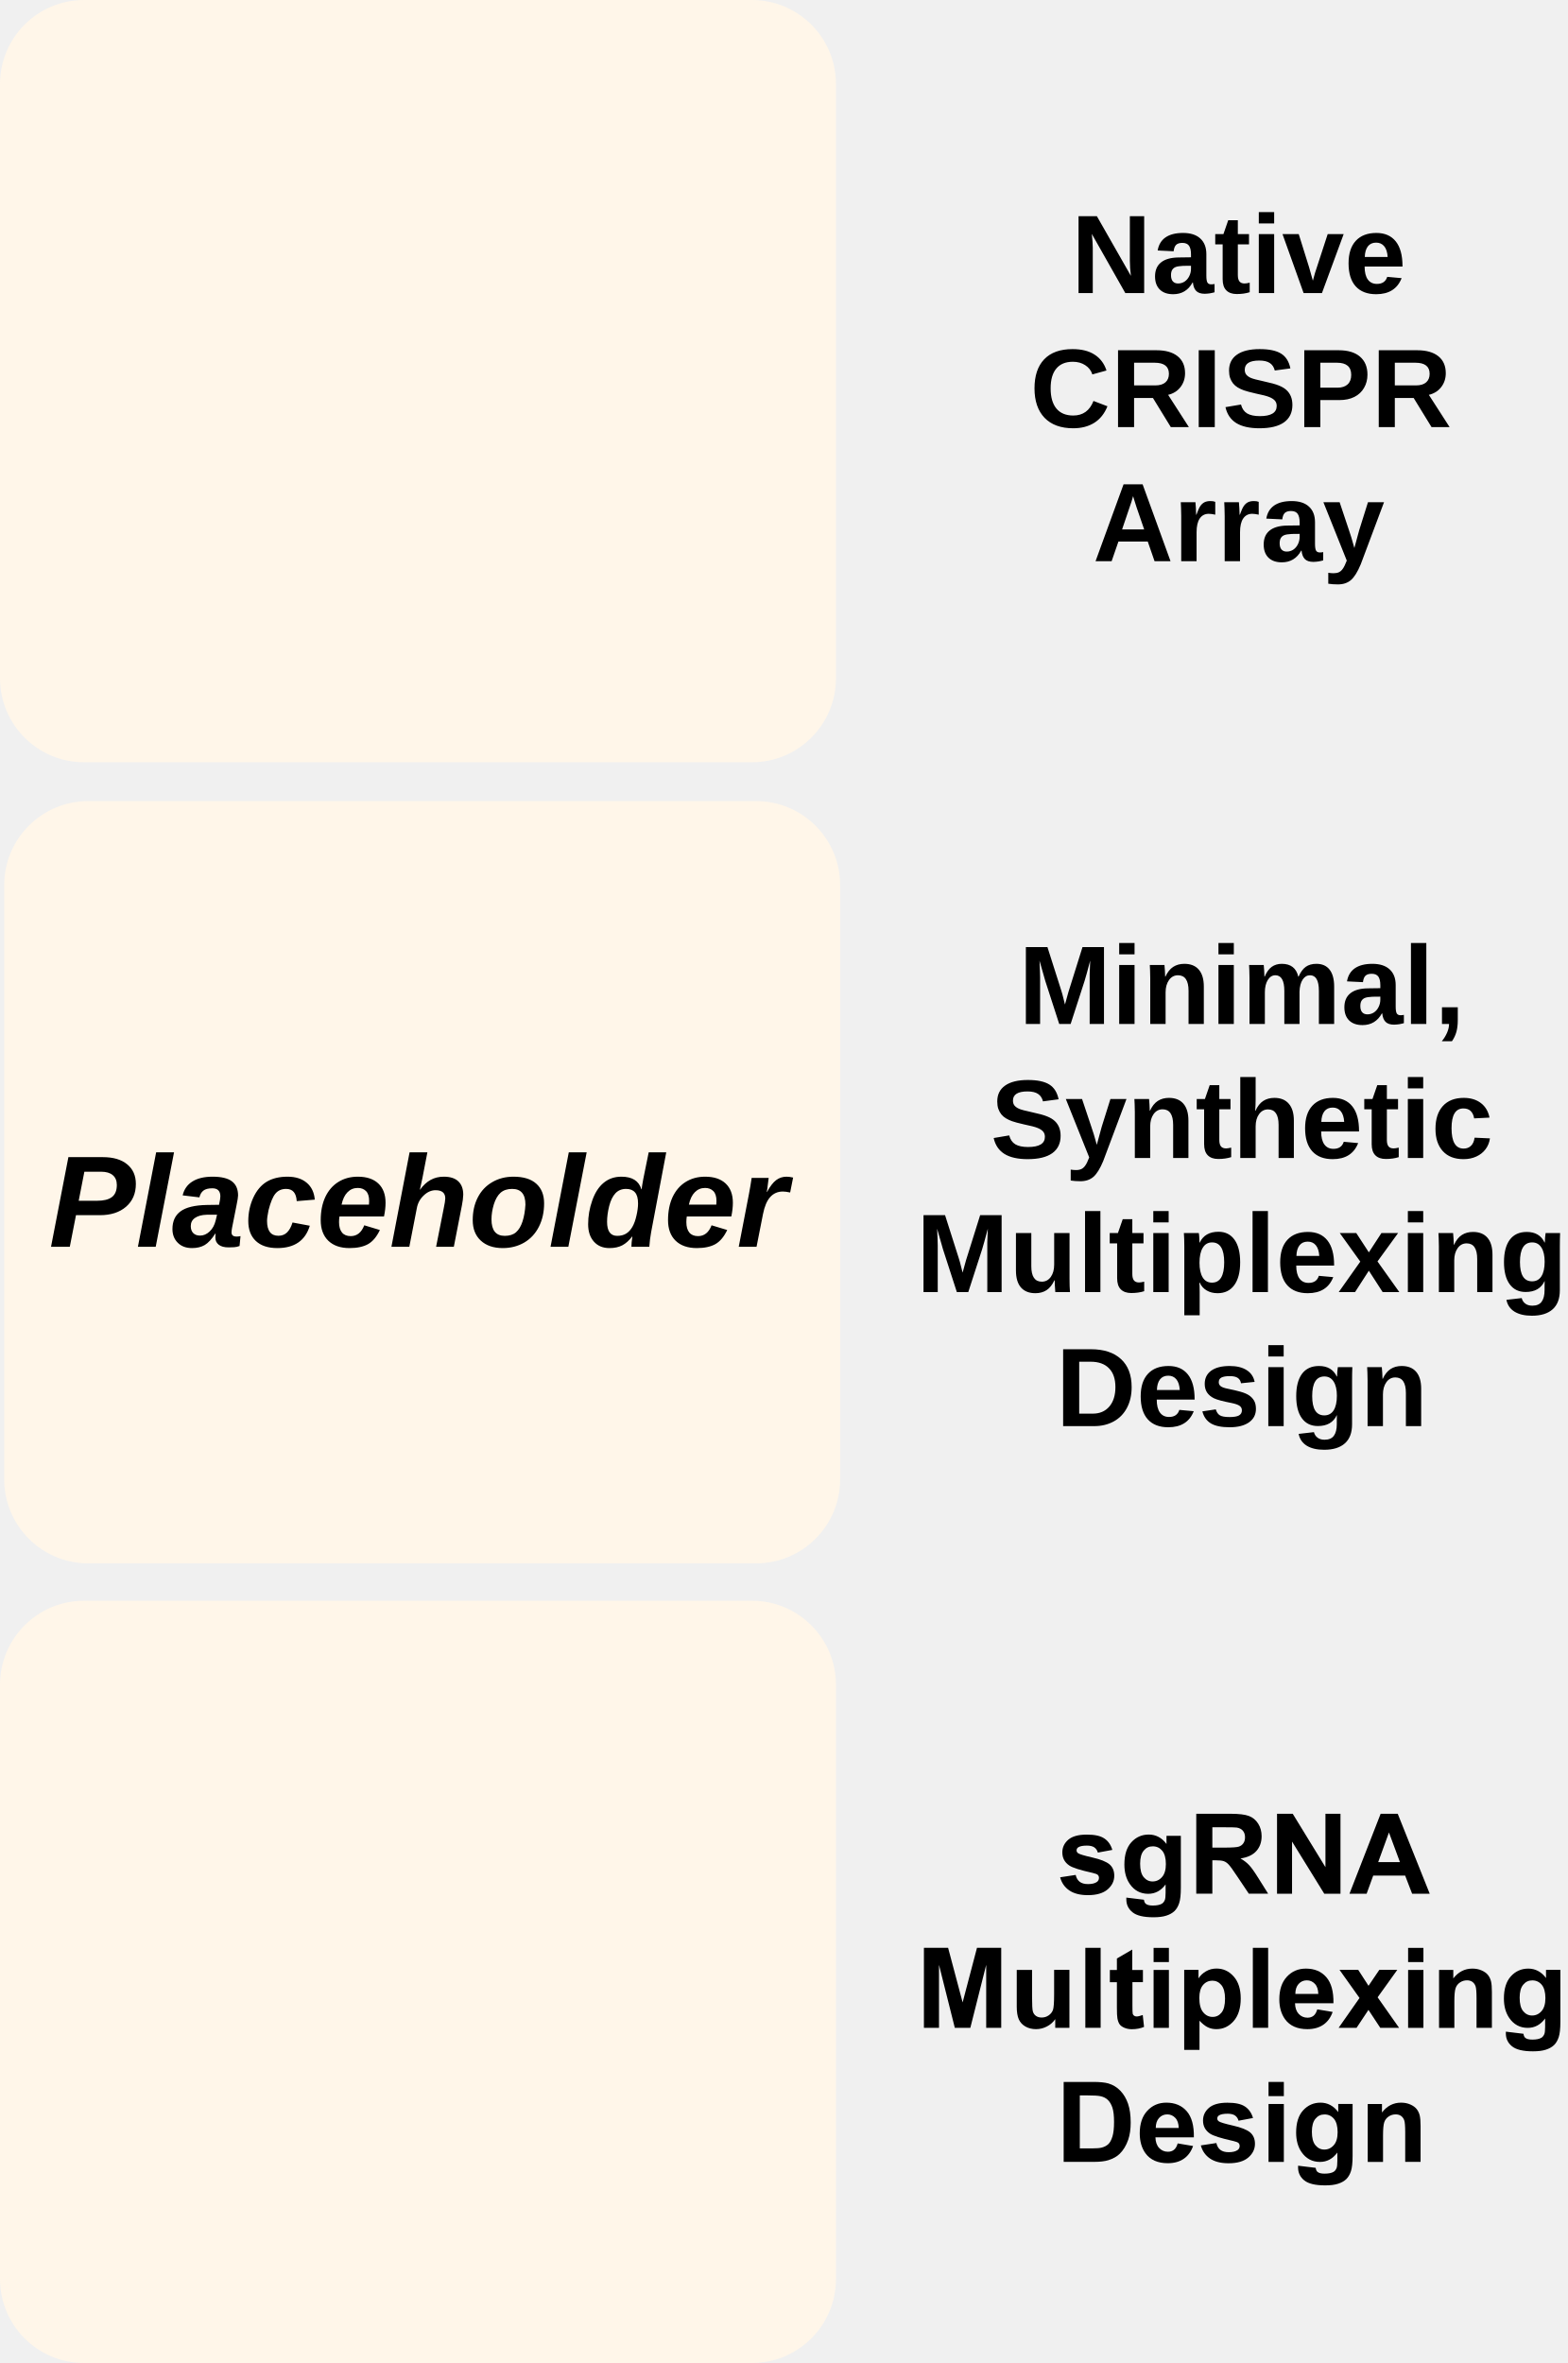
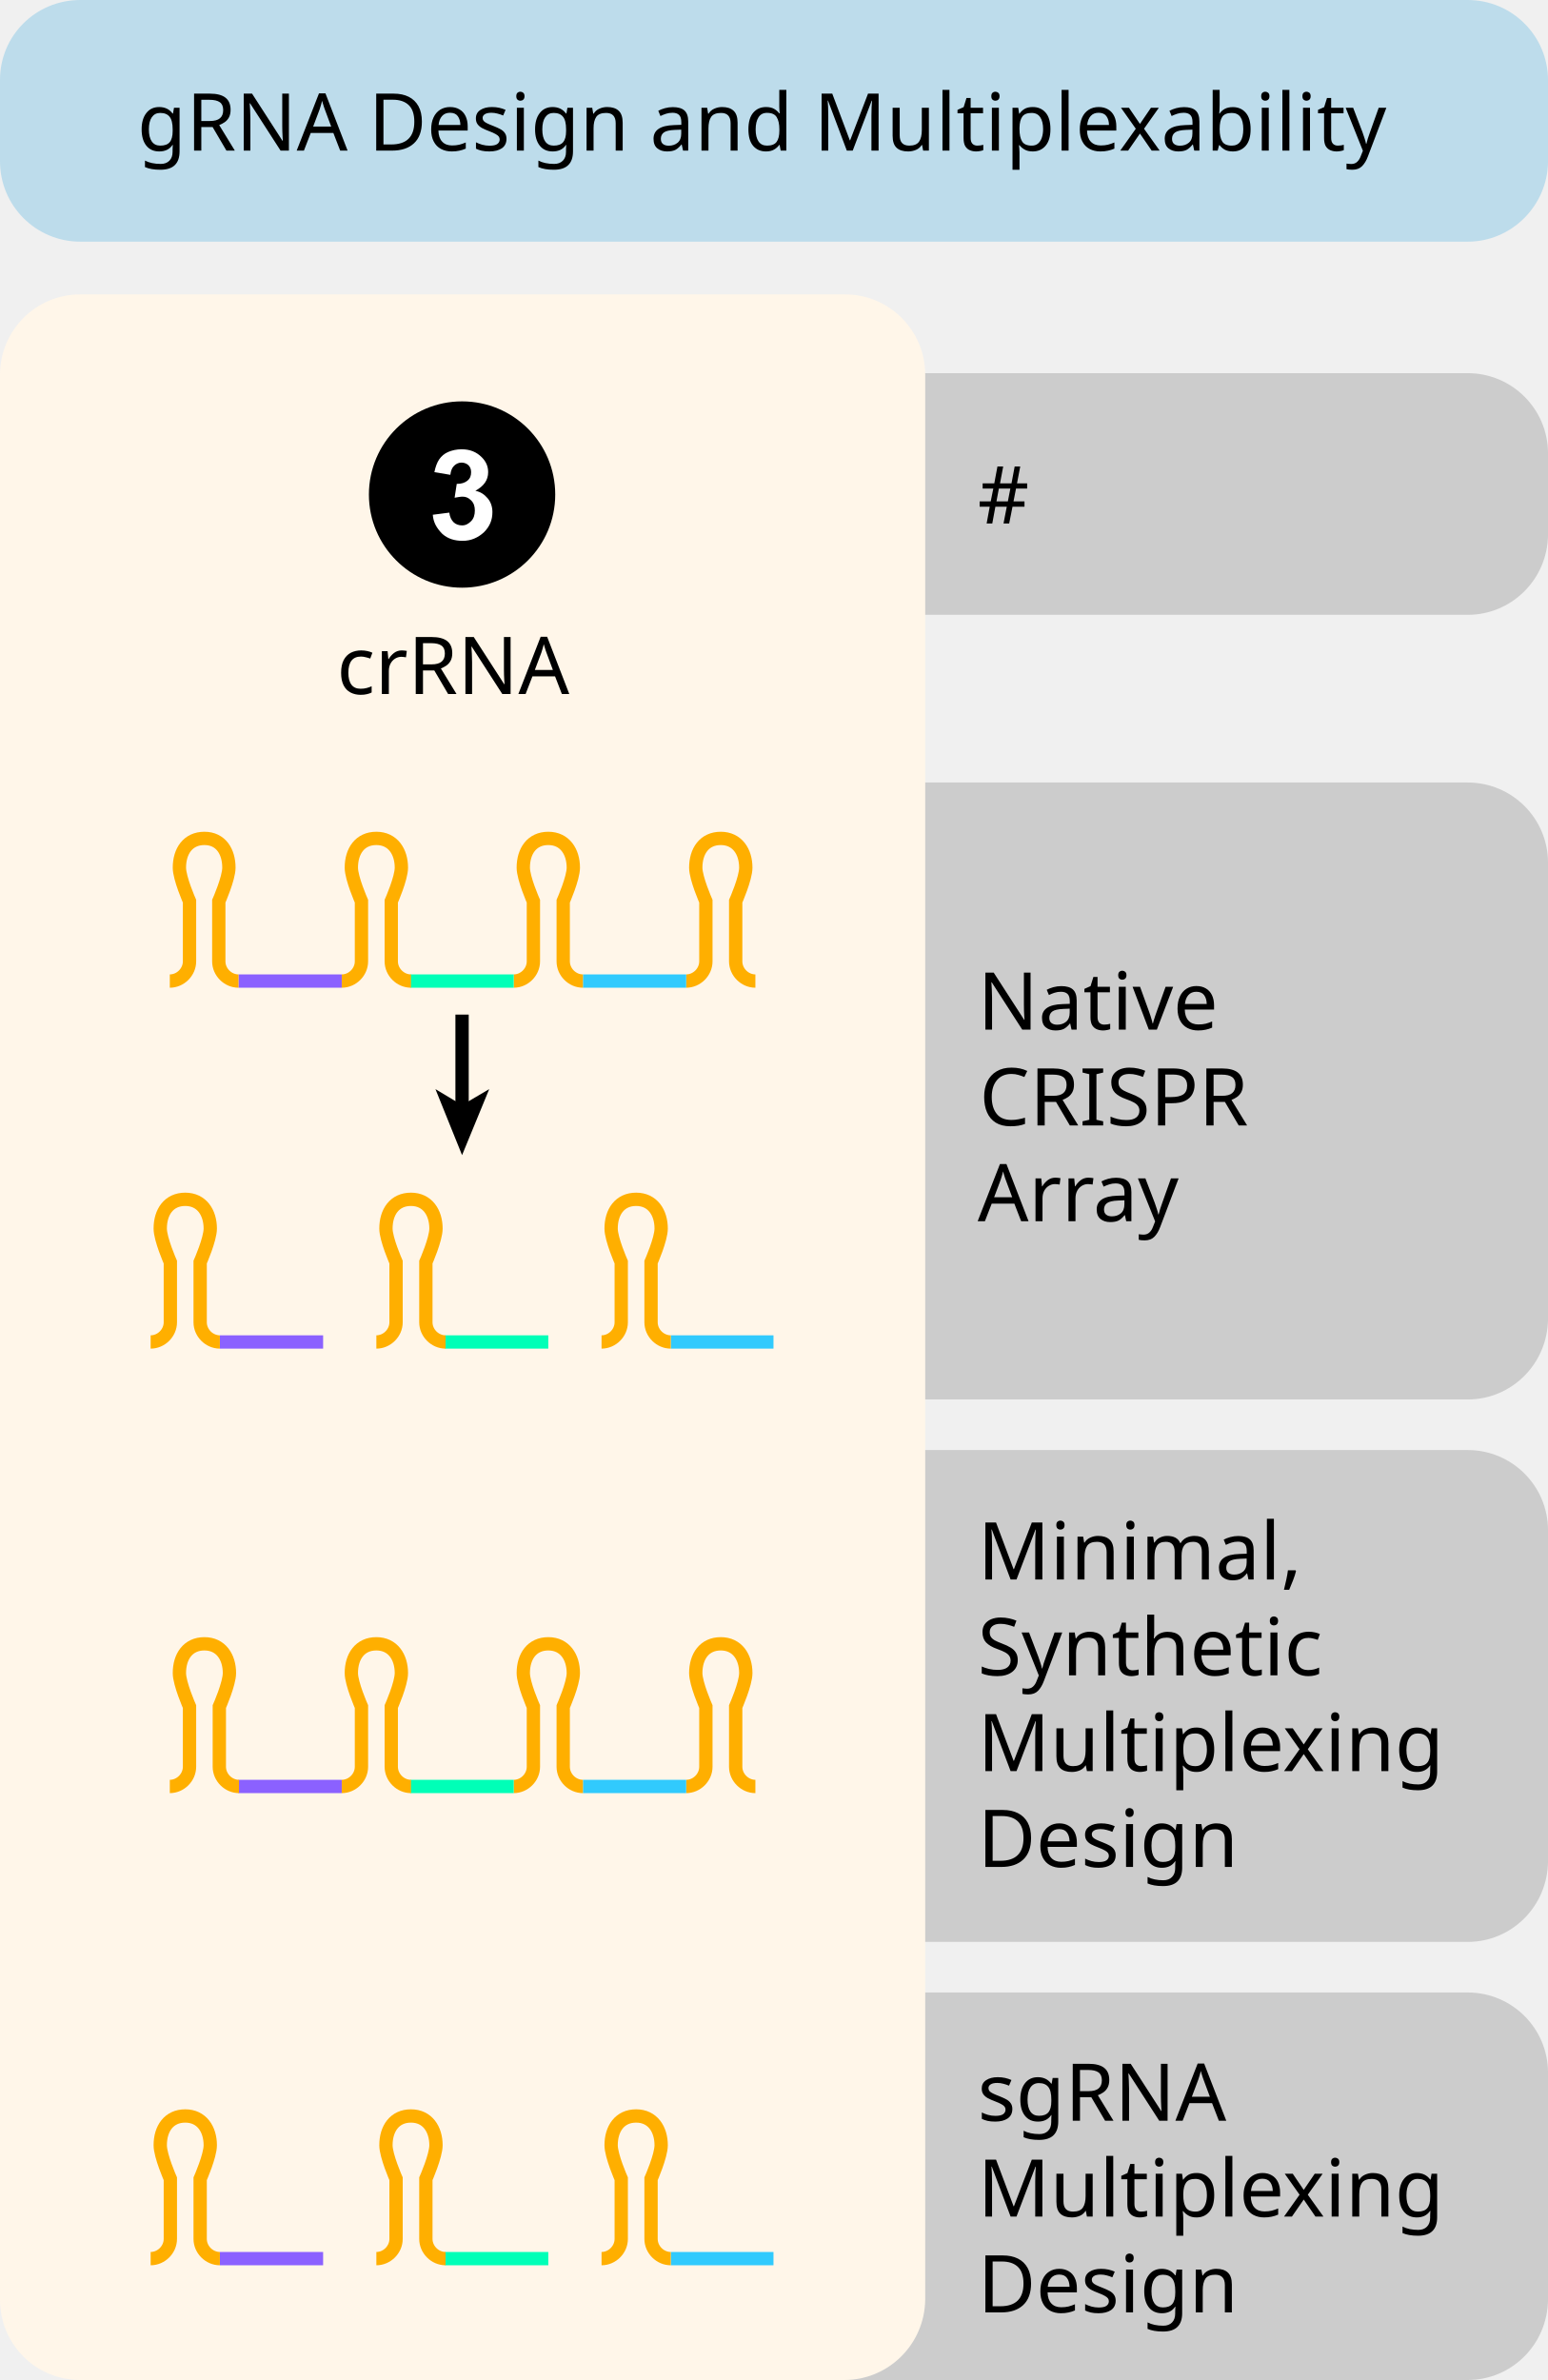
- <svg xmlns="http://www.w3.org/2000/svg" id="Layer_2" data-name="Layer 2" viewBox="0 0 280.67 423.05">
-   <defs>
-     <style>
-       .cls-1 {
-         font-family: Arial-BoldMT, Arial;
-         font-size: 20px;
-       }
- 
-       .cls-1, .cls-2 {
-         font-weight: 700;
-       }
- 
-       .cls-3 {
-         fill: #fff6e9;
-       }
- 
-       .cls-2 {
-         font-family: Arial-BoldItalicMT, Arial;
-         font-size: 23.32px;
-         font-style: italic;
-       }
-     </style>
-   </defs>
-   <g id="Layer_1-2" data-name="Layer 1">
-     <text class="cls-1" transform="translate(191.76 52.47)">
-       <tspan x="0" y="0">Native</tspan>
-       <tspan x="-7.37" y="24">CRISPR</tspan>
-       <tspan x="3.89" y="48">Array</tspan>
+ <svg xmlns="http://www.w3.org/2000/svg" version="1.1" id="Layer_1" x="0px" y="0px" viewBox="0 0 290.7 447.1" style="enable-background:new 0 0 290.7 447.1;" xml:space="preserve">
+   <style type="text/css">
+ 	.st0{fill:#31CAFD;}
+ 	.st1{fill:#AAB8F1;}
+ 	.st2{fill:#A2B8FF;}
+ 	.st3{fill:#00CEDE;}
+ 	.st4{fill:#FF0A00;}
+ 	.st5{fill:#BEBEBE;}
+ 	.st6{fill:#8F7F1D;}
+ 	.st7{fill:#A17800;}
+ 	.st8{fill:#FE1600;}
+ 	.st9{fill:#C0BCBC;}
+ 	.st10{fill:#CFB7BE;}
+ 	.st11{fill:#BFBBC9;}
+ 	.st12{fill:url(#);}
+ 	.st13{fill:#5857FF;}
+ 	.st14{fill:#D31159;}
+ 	.st15{fill:#FFAF00;}
+ 	.st16{fill:#A09C9A;}
+ 	.st17{fill:#006CDE;}
+ 	.st18{fill:#6A6B7A;}
+ 	.st19{fill:#D6BD0F;}
+ 	.st20{fill:#A699AB;}
+ 	.st21{fill:#0072BF;}
+ 	.st22{fill:#80674E;}
+ 	.st23{fill:#F2B300;}
+ 	.st24{fill:#4DAAB8;}
+ 	.st25{fill:#007B83;}
+ 	.st26{fill:#D02A2A;}
+ 	.st27{fill:#FFA5AF;}
+ 	.st28{fill:#FFF7EA;}
+ 	.st29{fill:#FFF7EB;}
+ 	.st30{fill:#FFF6F5;}
+ 	.st31{fill:#FCFCFC;}
+ 	.st32{fill:#8B61FF;}
+ 	.st33{fill:#007AFE;}
+ 	.st34{fill:#0081DD;}
+ 	.st35{fill:#65838D;}
+ 	.st36{fill:#00FFB7;}
+ 	.st37{fill:#F0DFA8;}
+ 	.st38{fill:#FFD8C5;}
+ 	.st39{fill:#89F0FF;}
+ 	.st40{fill:#BDDCEB;}
+ 	.st41{opacity:0.15;}
+ 	.st42{fill:#FFF6E9;}
+ 	.st43{fill:none;stroke:#FFAF00;stroke-width:2.256;stroke-miterlimit:10;}
+ 	.st44{fill:none;stroke:#D31159;stroke-width:2.814;stroke-miterlimit:10;}
+ 	.st45{fill:none;stroke:#5857FF;stroke-width:2.814;stroke-miterlimit:10;}
+ 	.st46{fill:none;stroke:#D31159;stroke-width:2.814;stroke-linecap:round;stroke-miterlimit:10;}
+ 	.st47{fill:none;stroke:#5857FF;stroke-width:2.814;stroke-linecap:round;stroke-miterlimit:10;}
+ 	.st48{fill:none;stroke:#D31159;stroke-width:2.814;stroke-linecap:round;stroke-linejoin:round;stroke-miterlimit:10;}
+ 	.st49{fill:none;stroke:#5857FF;stroke-width:2.814;stroke-linecap:round;stroke-linejoin:round;stroke-miterlimit:10;}
+ 	.st50{stroke:#000000;stroke-width:1.492;stroke-miterlimit:10;}
+ 	.st51{fill:#FFFFFF;}
+ 	.st52{fill:none;stroke:#31CAFD;stroke-width:2.5;stroke-miterlimit:10;}
+ 	.st53{fill:none;stroke:#FFAF00;stroke-width:2.5;stroke-miterlimit:10;}
+ 	.st54{fill:none;stroke:#FF0A00;stroke-width:2.5;stroke-miterlimit:10;}
+ 	.st55{fill:none;stroke:#00FFB7;stroke-width:2.5;stroke-miterlimit:10;}
+ 	.st56{fill:none;stroke:#8B61FF;stroke-width:2.5;stroke-miterlimit:10;}
+ 	.st57{fill:none;stroke:#BEBEBE;stroke-width:2.5;stroke-miterlimit:10;}
+ 	.st58{fill:none;stroke:#FF0A00;stroke-width:4.5;stroke-miterlimit:10;}
+ 	.st59{fill:none;stroke:#BEBEBE;stroke-width:4.5;stroke-miterlimit:10;}
+ 	.st60{fill:none;stroke:#000000;stroke-width:2.5;stroke-miterlimit:10;}
+ 	.st61{fill:#413F40;stroke:#003953;stroke-width:5.431579e-02;stroke-miterlimit:10;}
+ 	.st62{fill:none;stroke:#D31159;stroke-width:2;stroke-miterlimit:10;}
+ 	.st63{fill:none;stroke:#5857FF;stroke-width:2;stroke-miterlimit:10;}
+ 	.st64{fill:none;stroke:#D31159;stroke-width:2;stroke-linecap:round;stroke-miterlimit:10;}
+ 	.st65{fill:none;stroke:#5857FF;stroke-width:2;stroke-linecap:round;stroke-miterlimit:10;}
+ 	.st66{fill:none;stroke:#D31159;stroke-width:2;stroke-linecap:round;stroke-linejoin:round;stroke-miterlimit:10;}
+ 	.st67{fill:none;stroke:#5857FF;stroke-width:2;stroke-linecap:round;stroke-linejoin:round;stroke-miterlimit:10;}
+ 	.st68{opacity:0.4;fill:none;stroke:#FFAF00;stroke-width:1.716;stroke-miterlimit:10;}
+ 	.st69{opacity:0.5;fill:none;stroke:#FFAF00;stroke-width:2;stroke-miterlimit:10;}
+ 	.st70{fill:none;stroke:url(#);stroke-width:2;stroke-miterlimit:10;}
+ 	.st71{fill:none;stroke:url(#);stroke-width:2;stroke-linecap:round;stroke-miterlimit:10;}
+ 	.st72{fill:none;stroke:url(#);stroke-width:2;stroke-linecap:round;stroke-linejoin:round;stroke-miterlimit:10;}
+ 	.st73{opacity:0.25;}
+ 	.st74{fill:none;stroke:#003953;stroke-width:2;stroke-miterlimit:10;}
+ 	.st75{fill:none;stroke:#003953;stroke-width:2;stroke-linecap:round;stroke-miterlimit:10;}
+ 	.st76{fill:none;stroke:#FFAF00;stroke-width:2.814;stroke-miterlimit:10;}
+ 	.st77{fill:none;stroke:url(#);stroke-width:2.814;stroke-miterlimit:10;}
+ 	.st78{fill:none;stroke:url(#);stroke-width:2.814;stroke-linecap:round;stroke-miterlimit:10;}
+ 	.st79{fill:none;stroke:url(#);stroke-width:2.814;stroke-linecap:round;stroke-linejoin:round;stroke-miterlimit:10;}
+ 	.st80{fill:none;stroke:#000000;stroke-width:3;stroke-miterlimit:10;}
+ 	.st81{fill:none;}
+ 	.st82{font-family:'Arial-BoldMT';}
+ 	.st83{font-size:15px;}
+ </style>
+   <g class="st41">
+     <path d="M275.7,115.5H126.1c-8.3,0-15.1-6.7-15.1-15.1V85.2c0-8.3,6.7-15.1,15.1-15.1h149.6c8.3,0,15.1,6.7,15.1,15.1v15.3   C290.7,108.8,284,115.5,275.7,115.5z" />
+   </g>
+   <g class="st41">
+     <path d="M275.7,262.9H126.1c-8.3,0-15.1-6.7-15.1-15.1v-85.7c0-8.3,6.7-15.1,15.1-15.1h149.6c8.3,0,15.1,6.7,15.1,15.1v85.7   C290.7,256.2,284,262.9,275.7,262.9z" />
+   </g>
+   <g class="st41">
+     <path d="M275.7,364.8H126.1c-8.3,0-15.1-6.7-15.1-15.1v-62.2c0-8.3,6.7-15.1,15.1-15.1h149.6c8.3,0,15.1,6.7,15.1,15.1v62.2   C290.7,358.1,284,364.8,275.7,364.8z" />
+   </g>
+   <g class="st41">
+     <path d="M275.7,447.1H126.1c-8.3,0-15.1-6.7-15.1-15.1v-42.6c0-8.3,6.7-15.1,15.1-15.1h149.6c8.3,0,15.1,6.7,15.1,15.1v42.6   C290.7,440.4,284,447.1,275.7,447.1z" />
+   </g>
+   <g>
+     <text transform="matrix(1 0 0 1 183.6548 193.4207)">
+       <tspan x="0" y="0" class="st82 st83">Native</tspan>
+       <tspan x="0.3" y="18" class="st82 st83">CRISPR</tspan>
+       <tspan x="0" y="36" class="st82 st83">Array</tspan>
    </text>
-     <text class="cls-1" transform="translate(182.33 183.32)">
-       <tspan x="0" y="0">Minimal,</tspan>
-       <tspan x="-5" y="24">Synthetic</tspan>
-       <tspan x="-18.33" y="48">Multiplexing</tspan>
-       <tspan x="6.67" y="72">Design</tspan>
+   </g>
+   <g>
+     <text transform="matrix(1 0 0 1 183.6546 296.7191)">
+       <tspan x="0" y="0" class="st82 st83">Minimal,</tspan>
+       <tspan x="0" y="18" class="st82 st83">Synthetic </tspan>
+       <tspan x="0" y="36" class="st82 st83">Multiplexing</tspan>
+       <tspan x="0" y="54" class="st82 st83">Design</tspan>
    </text>
-     <g>
-       <path d="m189.84,336.09l2.75-.42c.12.53.35.94.71,1.22.36.28.86.42,1.5.42.71,0,1.24-.13,1.6-.39.24-.18.36-.43.36-.73,0-.21-.07-.38-.2-.52-.14-.13-.44-.25-.92-.36-2.21-.49-3.62-.93-4.21-1.34-.82-.56-1.23-1.34-1.23-2.33,0-.9.35-1.65,1.06-2.27.71-.61,1.81-.92,3.3-.92s2.47.23,3.16.69c.69.46,1.17,1.15,1.43,2.05l-2.59.48c-.11-.4-.32-.71-.63-.93-.31-.21-.75-.32-1.32-.32-.72,0-1.24.1-1.55.3-.21.14-.31.33-.31.56,0,.2.09.36.27.5.25.18,1.1.44,2.56.77,1.46.33,2.48.74,3.06,1.22.57.49.86,1.17.86,2.04,0,.95-.4,1.77-1.19,2.45-.79.68-1.97,1.03-3.53,1.03-1.41,0-2.53-.29-3.35-.86-.82-.57-1.36-1.35-1.62-2.33Z" />
-       <path d="m201.68,339.73l3.13.38c.05.36.17.62.36.75.26.2.67.29,1.23.29.72,0,1.25-.11,1.61-.32.24-.14.42-.38.55-.69.08-.23.13-.65.13-1.26v-1.51c-.82,1.12-1.86,1.68-3.11,1.68-1.39,0-2.5-.59-3.31-1.77-.64-.93-.96-2.09-.96-3.48,0-1.74.42-3.07,1.25-3.98.84-.92,1.88-1.38,3.12-1.38s2.34.56,3.17,1.69v-1.46h2.57v9.31c0,1.22-.1,2.14-.3,2.74-.2.61-.49,1.08-.85,1.43-.37.34-.85.62-1.46.81-.61.2-1.38.29-2.31.29-1.76,0-3-.3-3.74-.9-.74-.6-1.1-1.37-1.1-2.29,0-.09,0-.2,0-.33Zm2.45-6.08c0,1.1.21,1.91.64,2.42.43.51.95.77,1.58.77.67,0,1.24-.26,1.7-.79.46-.52.69-1.3.69-2.33s-.22-1.87-.66-2.39c-.44-.52-1-.78-1.68-.78s-1.2.25-1.63.77c-.43.51-.64,1.29-.64,2.34Z" />
-       <path d="m214.18,339.04v-14.32h6.08c1.53,0,2.64.13,3.33.39.69.26,1.25.71,1.67,1.37.42.66.62,1.41.62,2.26,0,1.07-.32,1.96-.95,2.66-.63.7-1.58,1.14-2.83,1.32.62.36,1.14.76,1.55,1.2.41.44.96,1.21,1.65,2.32l1.75,2.79h-3.46l-2.09-3.12c-.74-1.11-1.25-1.82-1.52-2.1-.27-.29-.56-.49-.87-.6-.31-.11-.79-.16-1.46-.16h-.59v5.98h-2.89Zm2.89-8.26h2.14c1.39,0,2.25-.06,2.6-.18.34-.12.62-.32.81-.61.2-.29.29-.64.29-1.07,0-.48-.13-.87-.39-1.17-.26-.3-.62-.48-1.09-.56-.23-.03-.94-.05-2.11-.05h-2.26v3.63Z" />
-       <path d="m228.64,339.04v-14.32h2.81l5.86,9.56v-9.56h2.69v14.32h-2.9l-5.77-9.34v9.34h-2.69Z" />
-       <path d="m255.97,339.04h-3.14l-1.25-3.25h-5.72l-1.18,3.25h-3.07l5.58-14.32h3.06l5.73,14.32Zm-5.32-5.66l-1.97-5.31-1.93,5.31h3.91Z" />
-       <path d="m165.42,363.04v-14.32h4.33l2.6,9.77,2.57-9.77h4.34v14.32h-2.69v-11.27l-2.84,11.27h-2.78l-2.83-11.27v11.27h-2.69Z" />
-       <path d="m188.93,363.04v-1.55c-.38.55-.87.99-1.49,1.31-.62.32-1.26.48-1.95.48s-1.32-.15-1.88-.46c-.55-.31-.95-.74-1.2-1.29-.25-.55-.37-1.32-.37-2.29v-6.56h2.74v4.77c0,1.46.05,2.35.15,2.68.1.33.28.59.55.78.27.19.61.29,1.02.29.47,0,.89-.13,1.26-.39.37-.26.62-.58.76-.96s.21-1.31.21-2.8v-4.38h2.74v10.37h-2.55Z" />
-       <path d="m194.32,363.04v-14.32h2.74v14.32h-2.74Z" />
-       <path d="m204.63,352.67v2.19h-1.88v4.18c0,.85.02,1.34.05,1.48.04.14.12.25.24.35.13.09.28.14.46.14.25,0,.62-.09,1.1-.26l.23,2.13c-.64.27-1.36.41-2.17.41-.5,0-.94-.08-1.34-.25-.4-.17-.69-.38-.87-.64s-.31-.62-.39-1.07c-.06-.32-.09-.96-.09-1.93v-4.52h-1.26v-2.19h1.26v-2.06l2.75-1.6v3.66h1.88Z" />
-       <path d="m206.54,351.27v-2.54h2.74v2.54h-2.74Zm0,11.78v-10.37h2.74v10.37h-2.74Z" />
-       <path d="m212.02,352.67h2.56v1.52c.33-.52.78-.94,1.35-1.27.57-.33,1.19-.49,1.88-.49,1.2,0,2.23.47,3.07,1.42.84.94,1.26,2.26,1.26,3.95s-.42,3.08-1.27,4.04c-.85.96-1.87,1.44-3.08,1.44-.57,0-1.09-.11-1.56-.34-.47-.23-.96-.62-1.47-1.17v5.22h-2.74v-14.32Zm2.71,5.01c0,1.17.23,2.03.69,2.58.46.56,1.03.83,1.69.83s1.17-.26,1.59-.77c.42-.51.63-1.35.63-2.51,0-1.09-.22-1.89-.65-2.42-.44-.53-.98-.79-1.62-.79s-1.23.26-1.67.78c-.44.52-.66,1.28-.66,2.3Z" />
-       <path d="m224.31,363.04v-14.32h2.74v14.32h-2.74Z" />
-       <path d="m235.87,359.74l2.73.46c-.35,1-.91,1.77-1.67,2.29-.76.52-1.71.79-2.85.79-1.8,0-3.14-.59-4-1.77-.68-.94-1.03-2.14-1.03-3.57,0-1.72.45-3.07,1.35-4.04.9-.97,2.03-1.46,3.41-1.46,1.54,0,2.76.51,3.65,1.53.89,1.02,1.32,2.58,1.28,4.68h-6.88c.02.81.24,1.45.66,1.9.42.45.95.68,1.58.68.43,0,.79-.12,1.08-.35s.51-.61.66-1.13Zm.16-2.77c-.02-.79-.22-1.4-.62-1.81-.39-.41-.87-.62-1.43-.62-.6,0-1.09.22-1.48.65-.39.44-.58,1.03-.58,1.78h4.1Z" />
-       <path d="m239.67,363.04l3.74-5.34-3.58-5.03h3.35l1.84,2.85,1.93-2.85h3.22l-3.52,4.91,3.84,5.46h-3.37l-2.11-3.21-2.13,3.21h-3.21Z" />
-       <path d="m252.11,351.27v-2.54h2.74v2.54h-2.74Zm0,11.78v-10.37h2.74v10.37h-2.74Z" />
-       <path d="m267.1,363.04h-2.74v-5.29c0-1.12-.06-1.84-.18-2.17-.12-.33-.31-.58-.57-.77-.26-.18-.58-.27-.95-.27-.48,0-.9.13-1.28.39-.38.26-.64.61-.78,1.04-.14.43-.21,1.22-.21,2.38v4.7h-2.74v-10.37h2.55v1.52c.9-1.17,2.04-1.76,3.42-1.76.61,0,1.16.11,1.66.33.5.22.88.5,1.14.83.26.34.44.72.54,1.15.1.43.15,1.04.15,1.85v6.45Z" />
-       <path d="m269.63,363.73l3.13.38c.05.36.17.62.36.75.26.2.67.29,1.23.29.72,0,1.25-.11,1.61-.32.24-.14.42-.38.55-.69.08-.23.13-.65.13-1.26v-1.51c-.82,1.12-1.86,1.68-3.11,1.68-1.39,0-2.5-.59-3.31-1.77-.64-.93-.96-2.09-.96-3.48,0-1.74.42-3.07,1.25-3.98.84-.92,1.88-1.38,3.12-1.38s2.34.56,3.17,1.69v-1.46h2.57v9.31c0,1.22-.1,2.14-.3,2.74-.2.61-.49,1.08-.85,1.43-.37.34-.85.62-1.46.81-.61.2-1.38.29-2.31.29-1.76,0-3-.3-3.74-.9-.74-.6-1.1-1.37-1.1-2.29,0-.09,0-.2,0-.33Zm2.45-6.08c0,1.1.21,1.91.64,2.42.43.51.95.77,1.58.77.67,0,1.24-.26,1.7-.79.46-.52.69-1.3.69-2.33s-.22-1.87-.66-2.39c-.44-.52-1-.78-1.68-.78s-1.2.25-1.63.77c-.43.51-.64,1.29-.64,2.34Z" />
-       <path d="m190.44,372.73h5.28c1.19,0,2.1.09,2.72.27.84.25,1.56.69,2.16,1.32.6.63,1.05,1.4,1.37,2.32.31.91.47,2.04.47,3.38,0,1.18-.15,2.19-.44,3.05-.36,1.04-.87,1.88-1.53,2.53-.5.49-1.18.87-2.03,1.14-.64.2-1.49.3-2.56.3h-5.44v-14.32Zm2.89,2.42v9.48h2.16c.81,0,1.39-.05,1.75-.14.47-.12.86-.32,1.17-.6.31-.28.56-.74.76-1.38.2-.64.29-1.52.29-2.62s-.1-1.96-.29-2.55c-.2-.59-.47-1.05-.82-1.39s-.8-.56-1.34-.67c-.4-.09-1.2-.14-2.37-.14h-1.3Z" />
-       <path d="m210.88,383.74l2.73.46c-.35,1-.91,1.77-1.67,2.29-.76.52-1.71.79-2.85.79-1.8,0-3.14-.59-4-1.77-.68-.94-1.03-2.14-1.03-3.57,0-1.72.45-3.07,1.35-4.04.9-.97,2.03-1.46,3.41-1.46,1.54,0,2.76.51,3.65,1.53.89,1.02,1.32,2.58,1.28,4.68h-6.88c.02.81.24,1.45.66,1.9.42.45.95.68,1.58.68.43,0,.79-.12,1.08-.35s.51-.61.66-1.13Zm.16-2.77c-.02-.79-.22-1.4-.62-1.81-.39-.41-.87-.62-1.43-.62-.6,0-1.09.22-1.48.65-.39.44-.58,1.03-.58,1.78h4.1Z" />
-       <path d="m215.03,384.09l2.75-.42c.12.53.35.94.71,1.22.36.28.86.42,1.5.42.71,0,1.24-.13,1.6-.39.24-.18.36-.43.36-.73,0-.21-.07-.38-.2-.52-.14-.13-.44-.25-.92-.36-2.21-.49-3.62-.93-4.21-1.34-.82-.56-1.23-1.34-1.23-2.33,0-.9.35-1.65,1.06-2.27.71-.61,1.81-.92,3.3-.92s2.47.23,3.16.69c.69.46,1.17,1.15,1.43,2.05l-2.59.48c-.11-.4-.32-.71-.63-.93-.31-.21-.75-.32-1.32-.32-.72,0-1.24.1-1.55.3-.21.14-.31.33-.31.56,0,.2.09.36.27.5.25.18,1.1.44,2.56.77,1.46.33,2.48.74,3.06,1.22.57.49.86,1.17.86,2.04,0,.95-.4,1.77-1.19,2.45-.79.68-1.97,1.03-3.53,1.03-1.41,0-2.53-.29-3.35-.86-.82-.57-1.36-1.35-1.62-2.33Z" />
-       <path d="m227.12,375.27v-2.54h2.74v2.54h-2.74Zm0,11.78v-10.37h2.74v10.37h-2.74Z" />
-       <path d="m232.43,387.73l3.13.38c.05.36.17.62.36.75.26.2.67.29,1.23.29.72,0,1.25-.11,1.61-.32.24-.14.42-.38.55-.69.08-.23.13-.65.13-1.26v-1.51c-.82,1.12-1.86,1.68-3.11,1.68-1.39,0-2.5-.59-3.31-1.77-.64-.93-.96-2.09-.96-3.48,0-1.74.42-3.07,1.25-3.98.84-.92,1.88-1.38,3.12-1.38s2.34.56,3.17,1.69v-1.46h2.57v9.31c0,1.22-.1,2.14-.3,2.74-.2.61-.49,1.08-.85,1.43-.37.34-.85.62-1.46.81-.61.2-1.38.29-2.31.29-1.76,0-3-.3-3.74-.9-.74-.6-1.1-1.37-1.1-2.29,0-.09,0-.2,0-.33Zm2.45-6.08c0,1.1.21,1.91.64,2.42.43.51.95.77,1.58.77.67,0,1.24-.26,1.7-.79.46-.52.69-1.3.69-2.33s-.22-1.87-.66-2.39c-.44-.52-1-.78-1.68-.78s-1.2.25-1.63.77c-.43.51-.64,1.29-.64,2.34Z" />
-       <path d="m254.33,387.04h-2.74v-5.29c0-1.12-.06-1.84-.18-2.17-.12-.33-.31-.58-.57-.77-.26-.18-.58-.27-.95-.27-.48,0-.9.13-1.28.39-.38.26-.64.61-.78,1.04-.14.43-.21,1.22-.21,2.38v4.7h-2.74v-10.37h2.55v1.52c.9-1.17,2.04-1.76,3.42-1.76.61,0,1.16.11,1.66.33.5.22.88.5,1.14.83.26.34.44.72.54,1.15.1.43.15,1.04.15,1.85v6.45Z" />
-     </g>
-     <rect class="cls-3" x=".75" y="143.42" width="149.67" height="136.47" rx="15.05" ry="15.05" />
-     <rect class="cls-3" width="149.67" height="136.47" rx="15.05" ry="15.05" />
-     <rect class="cls-3" y="286.58" width="149.67" height="136.47" rx="15.05" ry="15.05" />
-     <text class="cls-2" transform="translate(8.73 223.21)">
-       <tspan x="0" y="0">Placeholder</tspan>
+   </g>
+   <g>
+     <text transform="matrix(1 0 0 1 183.6545 398.402)">
+       <tspan x="0" y="0" class="st82 st83">sgRNA </tspan>
+       <tspan x="0" y="18" class="st82 st83">Multiplexing</tspan>
+       <tspan x="0" y="36" class="st82 st83">Design</tspan>
    </text>
  </g>
+   <g>
+     <text transform="matrix(1 0 0 1 183.6546 98.3326)" class="st82 st83">#</text>
+   </g>
+   <path class="st40" d="M275.7,45.4H15.1C6.7,45.4,0,38.6,0,30.3l0-15.3C0,6.7,6.7,0,15.1,0l260.6,0c8.3,0,15.1,6.7,15.1,15.1v15.3  C290.7,38.6,284,45.4,275.7,45.4z" />
+   <g>
+     <text transform="matrix(1 0 0 1 25.7787 28.2937)" class="st82 st83">gRNA Design and Multiplexability</text>
+   </g>
+   <g>
+     <path class="st42" d="M158.6,447.1H15.1C6.7,447.1,0,440.4,0,432V70.4c0-8.3,6.7-15.1,15.1-15.1h143.6c8.3,0,15.1,6.7,15.1,15.1   V432C173.7,440.4,166.9,447.1,158.6,447.1z" />
+     <g>
+       <g>
+         <path class="st53" d="M128.9,335.6c2,0,3.7-1.7,3.7-3.7v-11.3c0,0-1.9-4.3-1.9-6.3c0-3.1,1.6-5.5,4.7-5.5c3.1,0,4.7,2.5,4.7,5.5     c0,2-1.9,6.3-1.9,6.3v11.3c0,2,1.7,3.7,3.7,3.7h0" />
+       </g>
+       <g>
+         <g>
+           <line class="st56" x1="64.2" y1="335.6" x2="44.8" y2="335.6" />
+         </g>
+         <path class="st53" d="M31.9,335.6c2,0,3.7-1.7,3.7-3.7v-11.3c0,0-1.9-4.3-1.9-6.3c0-3.1,1.6-5.5,4.7-5.5s4.7,2.5,4.7,5.5     c0,2-1.9,6.3-1.9,6.3v11.3c0,2,1.7,3.7,3.7,3.7h0" />
+       </g>
+       <g>
+         <g>
+           <line class="st52" x1="128.9" y1="335.6" x2="109.5" y2="335.6" />
+         </g>
+         <path class="st53" d="M96.5,335.6c2,0,3.7-1.7,3.7-3.7v-11.3c0,0-1.9-4.3-1.9-6.3c0-3.1,1.6-5.5,4.7-5.5c3.1,0,4.7,2.5,4.7,5.5     c0,2-1.9,6.3-1.9,6.3v11.3c0,2,1.7,3.7,3.7,3.7h0" />
+       </g>
+       <g>
+         <g>
+           <line class="st55" x1="96.5" y1="335.6" x2="77.1" y2="335.6" />
+         </g>
+         <path class="st53" d="M64.2,335.6c2,0,3.7-1.7,3.7-3.7v-11.3c0,0-1.9-4.3-1.9-6.3c0-3.1,1.6-5.5,4.7-5.5c3.1,0,4.7,2.5,4.7,5.5     c0,2-1.9,6.3-1.9,6.3v11.3c0,2,1.7,3.7,3.7,3.7h0" />
+       </g>
+     </g>
+     <g>
+       <g>
+         <g>
+           <line class="st56" x1="60.7" y1="424.3" x2="41.3" y2="424.3" />
+         </g>
+         <path class="st53" d="M28.3,424.3c2,0,3.7-1.7,3.7-3.7v-11.3c0,0-1.9-4.3-1.9-6.3c0-3.1,1.6-5.5,4.7-5.5s4.7,2.5,4.7,5.5     c0,2-1.9,6.3-1.9,6.3v11.3c0,2,1.7,3.7,3.7,3.7h0" />
+       </g>
+       <g>
+         <g>
+           <line class="st52" x1="145.3" y1="424.3" x2="126" y2="424.3" />
+         </g>
+         <path class="st53" d="M113,424.3c2,0,3.7-1.7,3.7-3.7v-11.3c0,0-1.9-4.3-1.9-6.3c0-3.1,1.6-5.5,4.7-5.5c3.1,0,4.7,2.5,4.7,5.5     c0,2-1.9,6.3-1.9,6.3v11.3c0,2,1.7,3.7,3.7,3.7h0" />
+       </g>
+       <g>
+         <g>
+           <line class="st55" x1="103" y1="424.3" x2="83.6" y2="424.3" />
+         </g>
+         <path class="st53" d="M70.7,424.3c2,0,3.7-1.7,3.7-3.7v-11.3c0,0-1.9-4.3-1.9-6.3c0-3.1,1.6-5.5,4.7-5.5c3.1,0,4.7,2.5,4.7,5.5     c0,2-1.9,6.3-1.9,6.3v11.3c0,2,1.7,3.7,3.7,3.7h0" />
+       </g>
+     </g>
+     <g>
+       <g>
+         <g>
+           <g>
+             <path class="st53" d="M128.9,184.3c2,0,3.7-1.7,3.7-3.7v-11.3c0,0-1.9-4.3-1.9-6.3c0-3.1,1.6-5.5,4.7-5.5       c3.1,0,4.7,2.5,4.7,5.5c0,2-1.9,6.3-1.9,6.3v11.3c0,2,1.7,3.7,3.7,3.7h0" />
+           </g>
+           <g>
+             <g>
+               <line class="st56" x1="64.2" y1="184.3" x2="44.8" y2="184.3" />
+             </g>
+             <path class="st53" d="M31.9,184.3c2,0,3.7-1.7,3.7-3.7v-11.3c0,0-1.9-4.3-1.9-6.3c0-3.1,1.6-5.5,4.7-5.5S43,160,43,163       c0,2-1.9,6.3-1.9,6.3v11.3c0,2,1.7,3.7,3.7,3.7h0" />
+           </g>
+           <g>
+             <g>
+               <line class="st52" x1="128.9" y1="184.3" x2="109.5" y2="184.3" />
+             </g>
+             <path class="st53" d="M96.5,184.3c2,0,3.7-1.7,3.7-3.7v-11.3c0,0-1.9-4.3-1.9-6.3c0-3.1,1.6-5.5,4.7-5.5c3.1,0,4.7,2.5,4.7,5.5       c0,2-1.9,6.3-1.9,6.3v11.3c0,2,1.7,3.7,3.7,3.7h0" />
+           </g>
+           <g>
+             <g>
+               <line class="st55" x1="96.5" y1="184.3" x2="77.1" y2="184.3" />
+             </g>
+             <path class="st53" d="M64.2,184.3c2,0,3.7-1.7,3.7-3.7v-11.3c0,0-1.9-4.3-1.9-6.3c0-3.1,1.6-5.5,4.7-5.5c3.1,0,4.7,2.5,4.7,5.5       c0,2-1.9,6.3-1.9,6.3v11.3c0,2,1.7,3.7,3.7,3.7h0" />
+           </g>
+         </g>
+         <g>
+           <g>
+             <g>
+               <line class="st56" x1="60.7" y1="252.1" x2="41.3" y2="252.1" />
+             </g>
+             <path class="st53" d="M28.3,252.1c2,0,3.7-1.7,3.7-3.7v-11.3c0,0-1.9-4.3-1.9-6.3c0-3.1,1.6-5.5,4.7-5.5s4.7,2.5,4.7,5.5       c0,2-1.9,6.3-1.9,6.3v11.3c0,2,1.7,3.7,3.7,3.7h0" />
+           </g>
+           <g>
+             <g>
+               <line class="st52" x1="145.3" y1="252.1" x2="126" y2="252.1" />
+             </g>
+             <path class="st53" d="M113,252.1c2,0,3.7-1.7,3.7-3.7v-11.3c0,0-1.9-4.3-1.9-6.3c0-3.1,1.6-5.5,4.7-5.5c3.1,0,4.7,2.5,4.7,5.5       c0,2-1.9,6.3-1.9,6.3v11.3c0,2,1.7,3.7,3.7,3.7h0" />
+           </g>
+           <g>
+             <g>
+               <line class="st55" x1="103" y1="252.1" x2="83.6" y2="252.1" />
+             </g>
+             <path class="st53" d="M70.7,252.1c2,0,3.7-1.7,3.7-3.7v-11.3c0,0-1.9-4.3-1.9-6.3c0-3.1,1.6-5.5,4.7-5.5c3.1,0,4.7,2.5,4.7,5.5       c0,2-1.9,6.3-1.9,6.3v11.3c0,2,1.7,3.7,3.7,3.7h0" />
+           </g>
+         </g>
+       </g>
+       <g>
+         <g>
+           <line class="st60" x1="86.8" y1="190.6" x2="86.8" y2="208.2" />
+           <g>
+             <polygon points="86.8,217 81.8,204.6 86.8,207.6 91.9,204.6      " />
+           </g>
+         </g>
+       </g>
+     </g>
+     <g>
+       <text transform="matrix(1 0 0 1 63.2517 130.3706)" class="st82 st83">crRNA</text>
+     </g>
+     <g>
+       <circle cx="86.8" cy="92.9" r="17.5" />
+       <path class="st51" d="M81.3,96.7l3.1-0.4c0.1,0.8,0.4,1.4,0.8,1.8c0.4,0.4,1,0.6,1.6,0.6c0.7,0,1.2-0.3,1.7-0.8    c0.5-0.5,0.7-1.2,0.7-2c0-0.8-0.2-1.4-0.7-1.9s-1-0.7-1.6-0.7c-0.4,0-0.9,0.1-1.5,0.2l0.4-2.6c0.9,0,1.5-0.2,2-0.6    c0.5-0.4,0.7-0.9,0.7-1.6c0-0.6-0.2-1-0.5-1.3c-0.3-0.3-0.8-0.5-1.3-0.5c-0.5,0-1,0.2-1.4,0.6c-0.4,0.4-0.6,0.9-0.7,1.7l-3-0.5    c0.2-1,0.5-1.8,0.9-2.4c0.4-0.6,1-1.1,1.7-1.4c0.7-0.3,1.6-0.5,2.5-0.5c1.6,0,2.8,0.5,3.8,1.5c0.8,0.8,1.2,1.7,1.2,2.8    c0,1.5-0.8,2.6-2.4,3.5c1,0.2,1.7,0.7,2.3,1.4c0.6,0.7,0.9,1.6,0.9,2.6c0,1.5-0.5,2.7-1.6,3.8c-1.1,1-2.4,1.6-4,1.6    c-1.5,0-2.8-0.4-3.8-1.3C82,99.2,81.4,98.1,81.3,96.7z" />
+     </g>
+   </g>
</svg>
